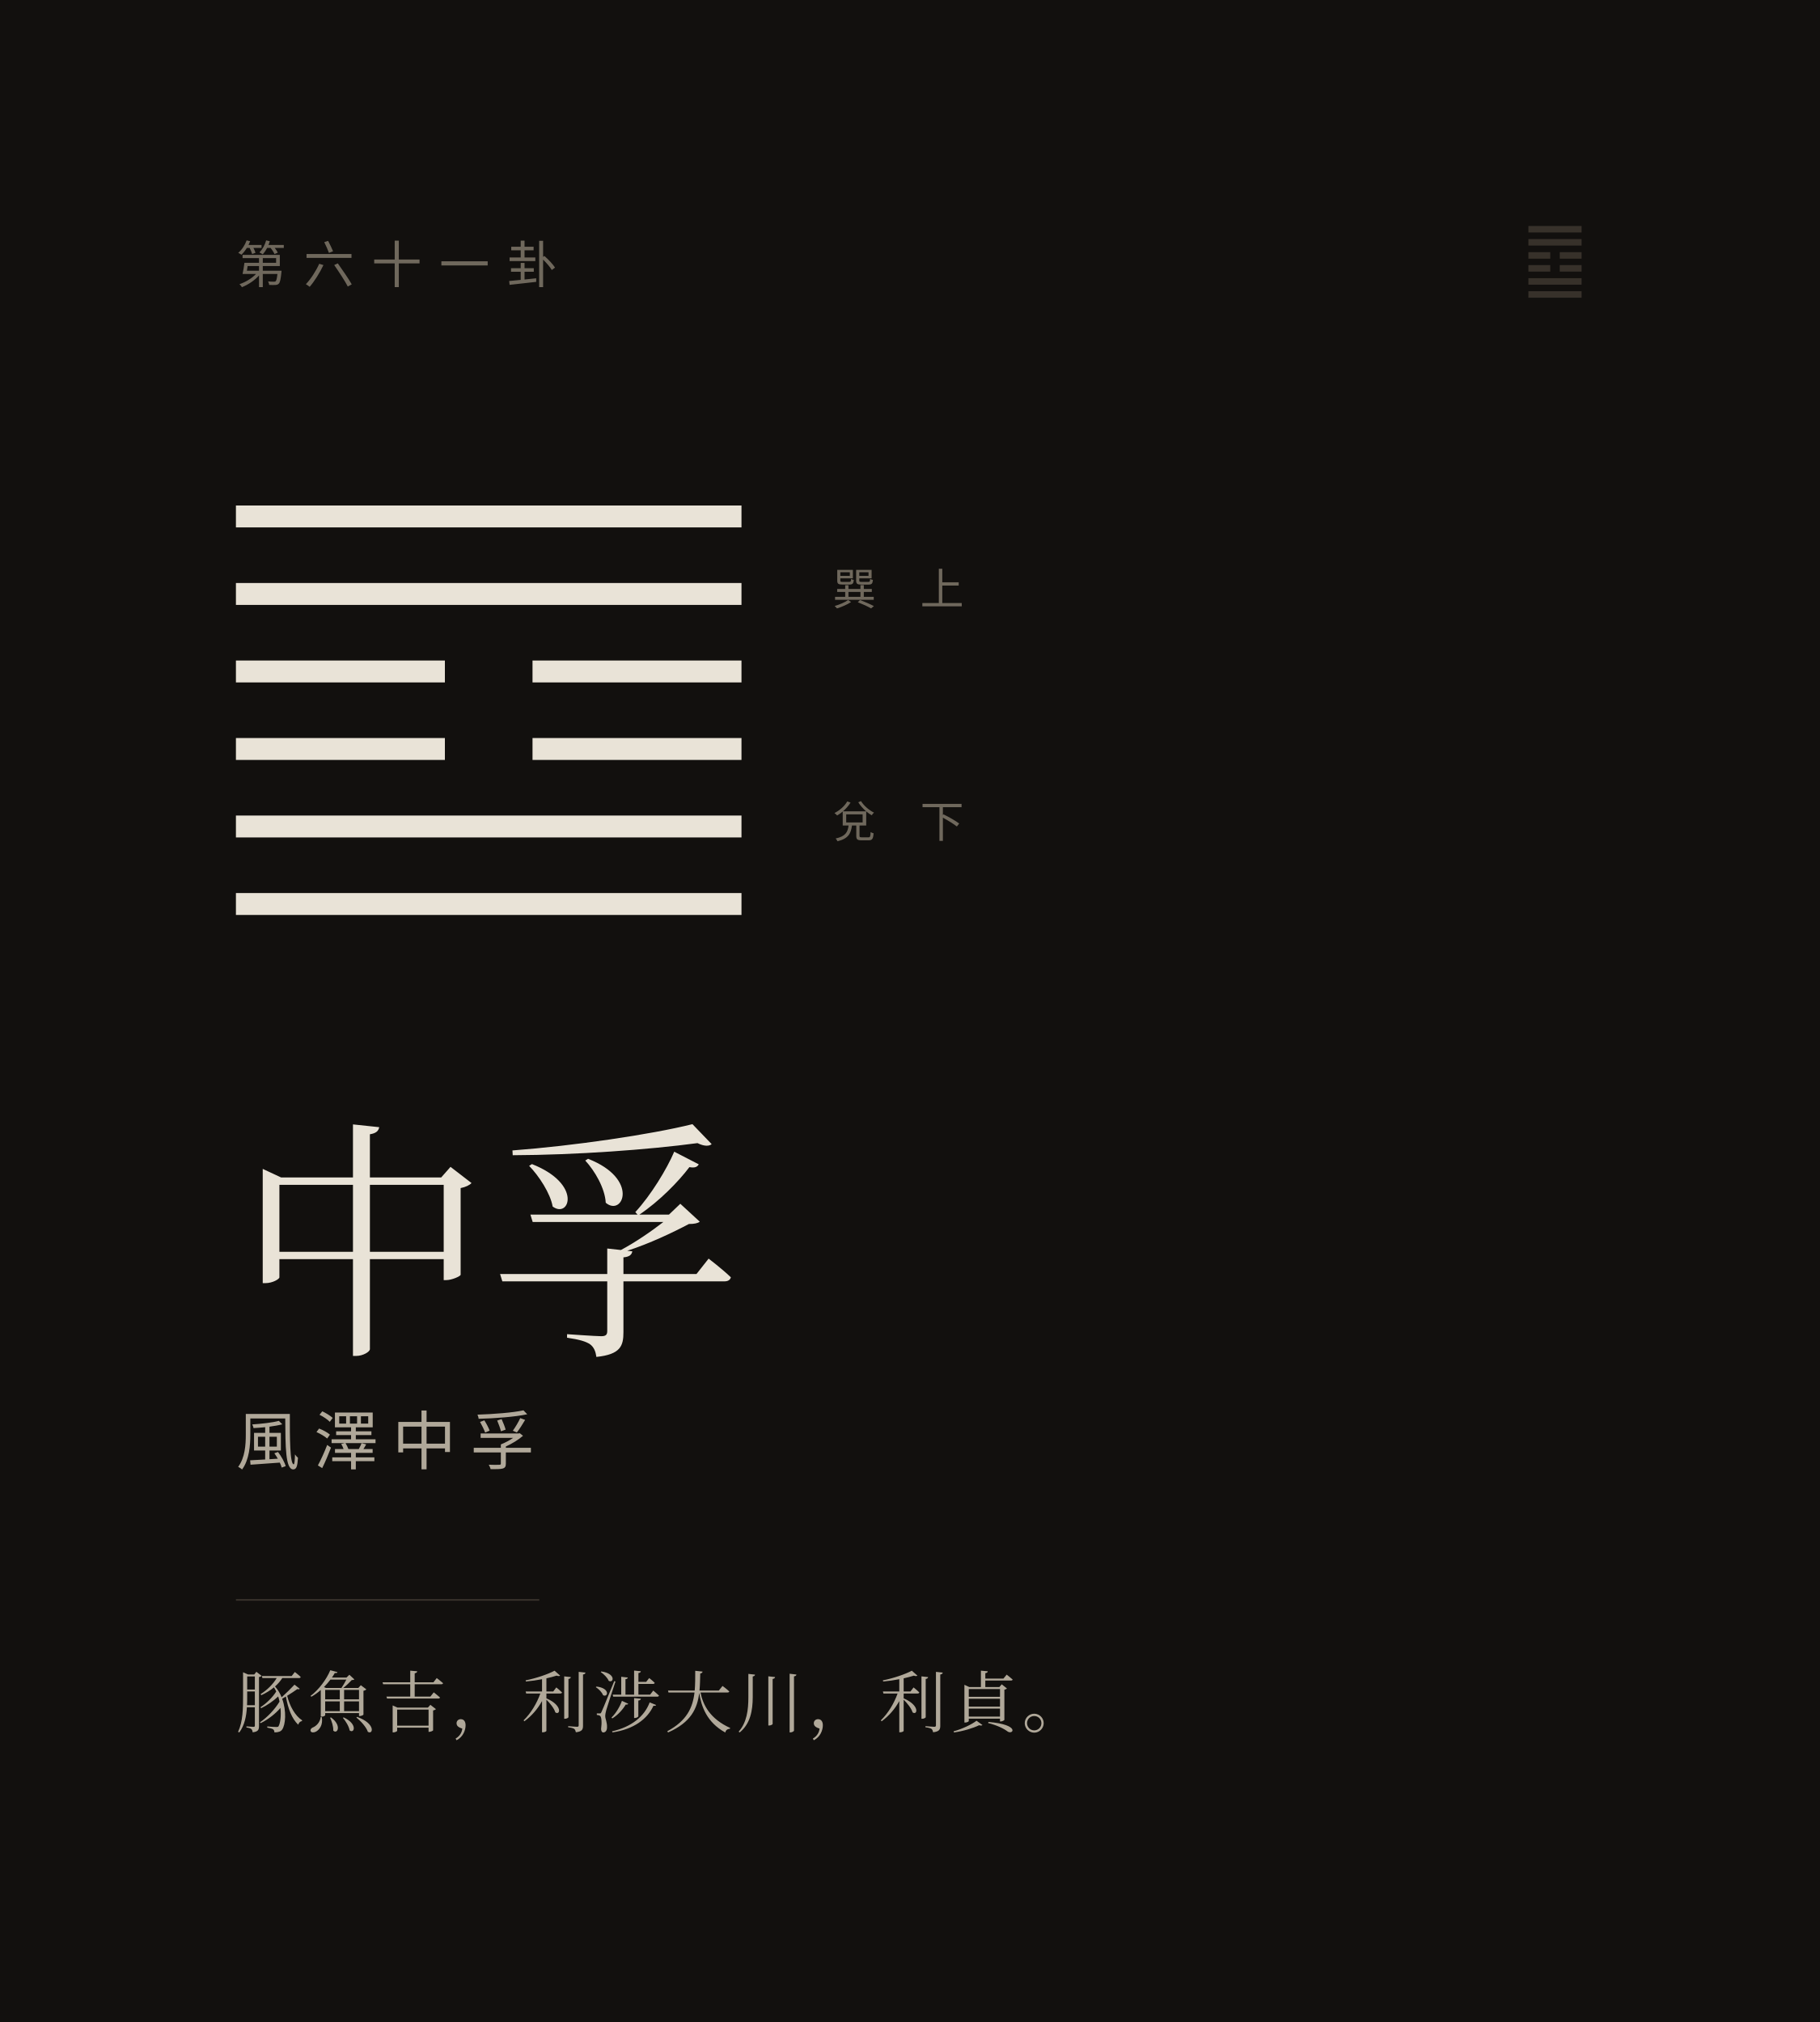
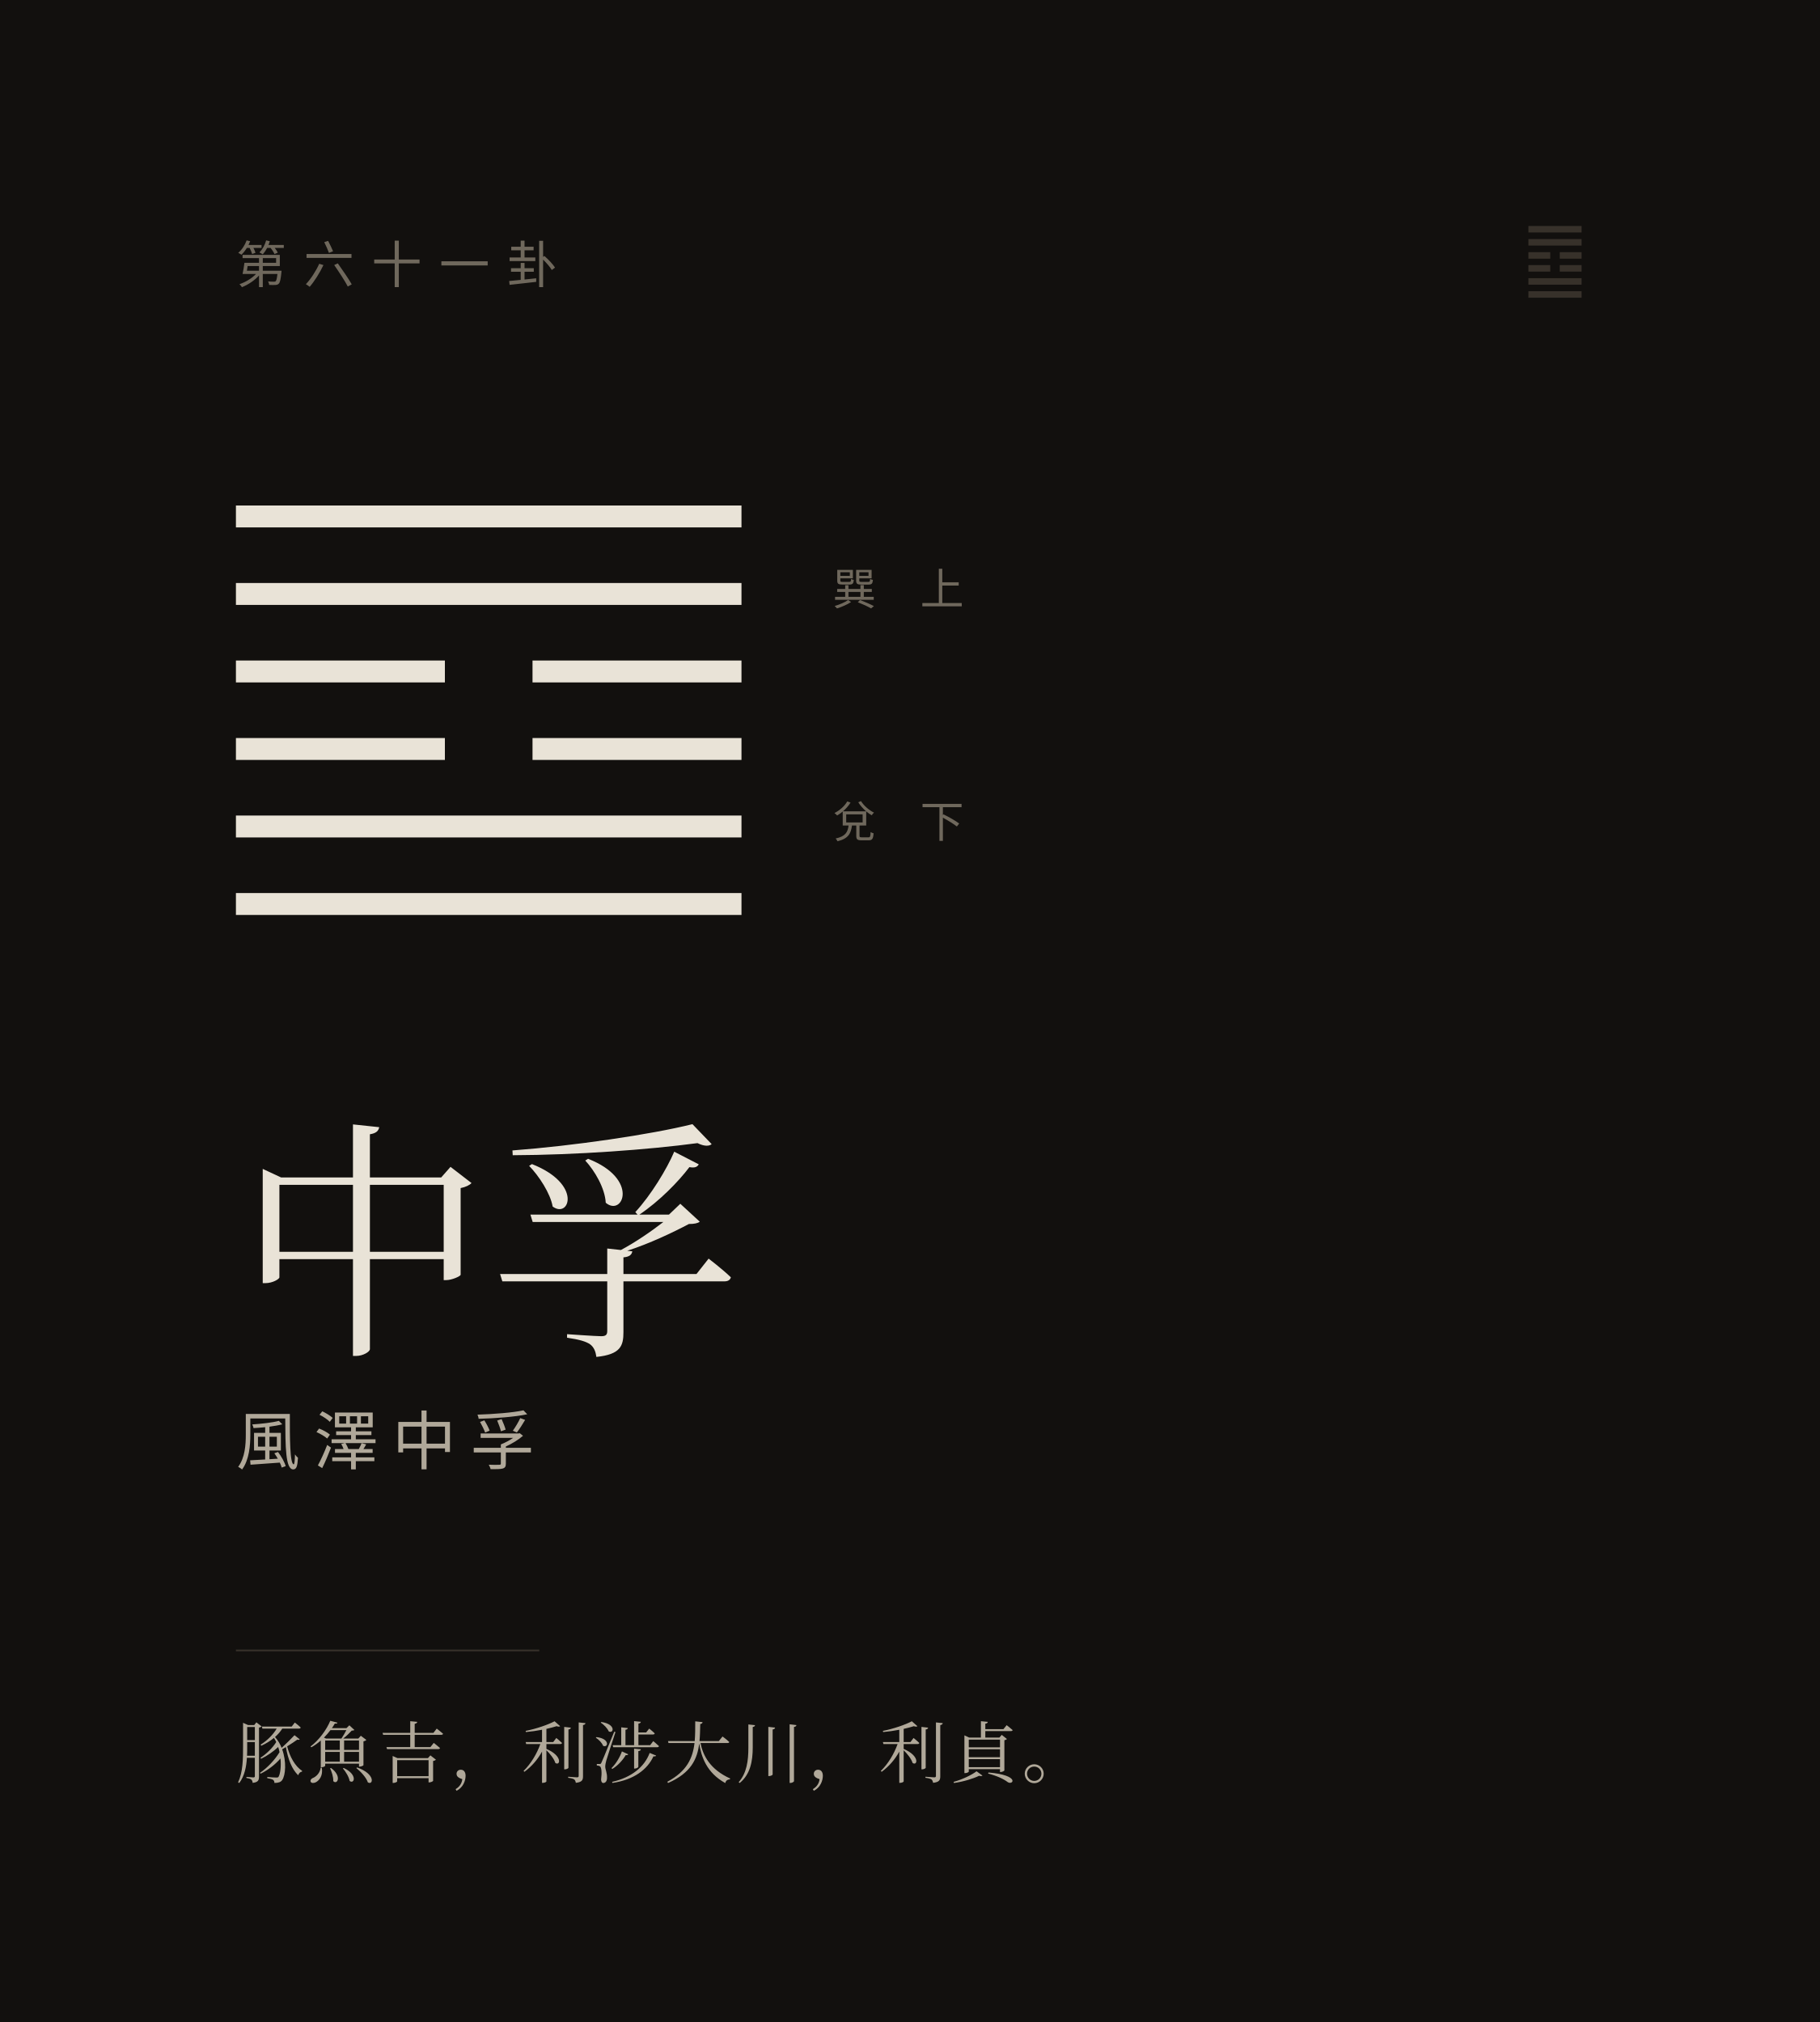
<svg xmlns="http://www.w3.org/2000/svg" width="1080" height="1200" viewBox="0 0 1080 1200">
  <rect width="1080" height="1200" fill="#12100E" />
  <text x="140" y="168" font-family="Hiragino Sans GB, PingFang SC, Noto Sans CJK SC, sans-serif" font-size="30" fill="#6F685C" letter-spacing="0.34em">第六十一卦</text>
  <text x="940" y="168" font-family="Songti SC, STSong, Songti TC, Noto Serif CJK SC, serif" font-size="46" fill="#37312A" text-anchor="end">䷼</text>
  <rect x="140" y="300" width="300" height="13" fill="#E9E3D7" />
  <rect x="140" y="346" width="300" height="13" fill="#E9E3D7" />
  <rect x="140" y="392" width="124" height="13" fill="#E9E3D7" />
  <rect x="316" y="392" width="124" height="13" fill="#E9E3D7" />
  <rect x="140" y="438" width="124" height="13" fill="#E9E3D7" />
  <rect x="316" y="438" width="124" height="13" fill="#E9E3D7" />
  <rect x="140" y="484" width="300" height="13" fill="#E9E3D7" />
  <rect x="140" y="530" width="300" height="13" fill="#E9E3D7" />
  <text x="494" y="359" font-family="Hiragino Sans GB, PingFang SC, Noto Sans CJK SC, sans-serif" font-size="26" fill="#6F685C">巽　上</text>
  <text x="494" y="497" font-family="Hiragino Sans GB, PingFang SC, Noto Sans CJK SC, sans-serif" font-size="26" fill="#6F685C">兌　下</text>
  <text x="140" y="793" font-family="Songti SC, STSong, Songti TC, Noto Serif CJK SC, serif" font-size="150" fill="#E9E3D7">中孚</text>
  <text x="140" y="869" font-family="Hiragino Sans GB, PingFang SC, Noto Sans CJK SC, sans-serif" font-size="38" fill="#B0A899" letter-spacing="0.22em">風澤中孚</text>
-   <rect x="140" y="949" width="180" height="1" fill="#37312A" />
-   <text x="140" y="1025" font-family="Songti SC, STSong, Songti TC, Noto Serif CJK SC, serif" font-size="40" fill="#B0A899" letter-spacing="0.06em">豚魚吉，利涉大川，利貞。</text>
+   <rect x="140" y="979" width="180" height="1" fill="#37312A" />
+   <text x="140" y="1055" font-family="Songti SC, STSong, Songti TC, Noto Serif CJK SC, serif" font-size="40" fill="#B0A899" letter-spacing="0.06em">豚魚吉，利涉大川，利貞。</text>
</svg>
